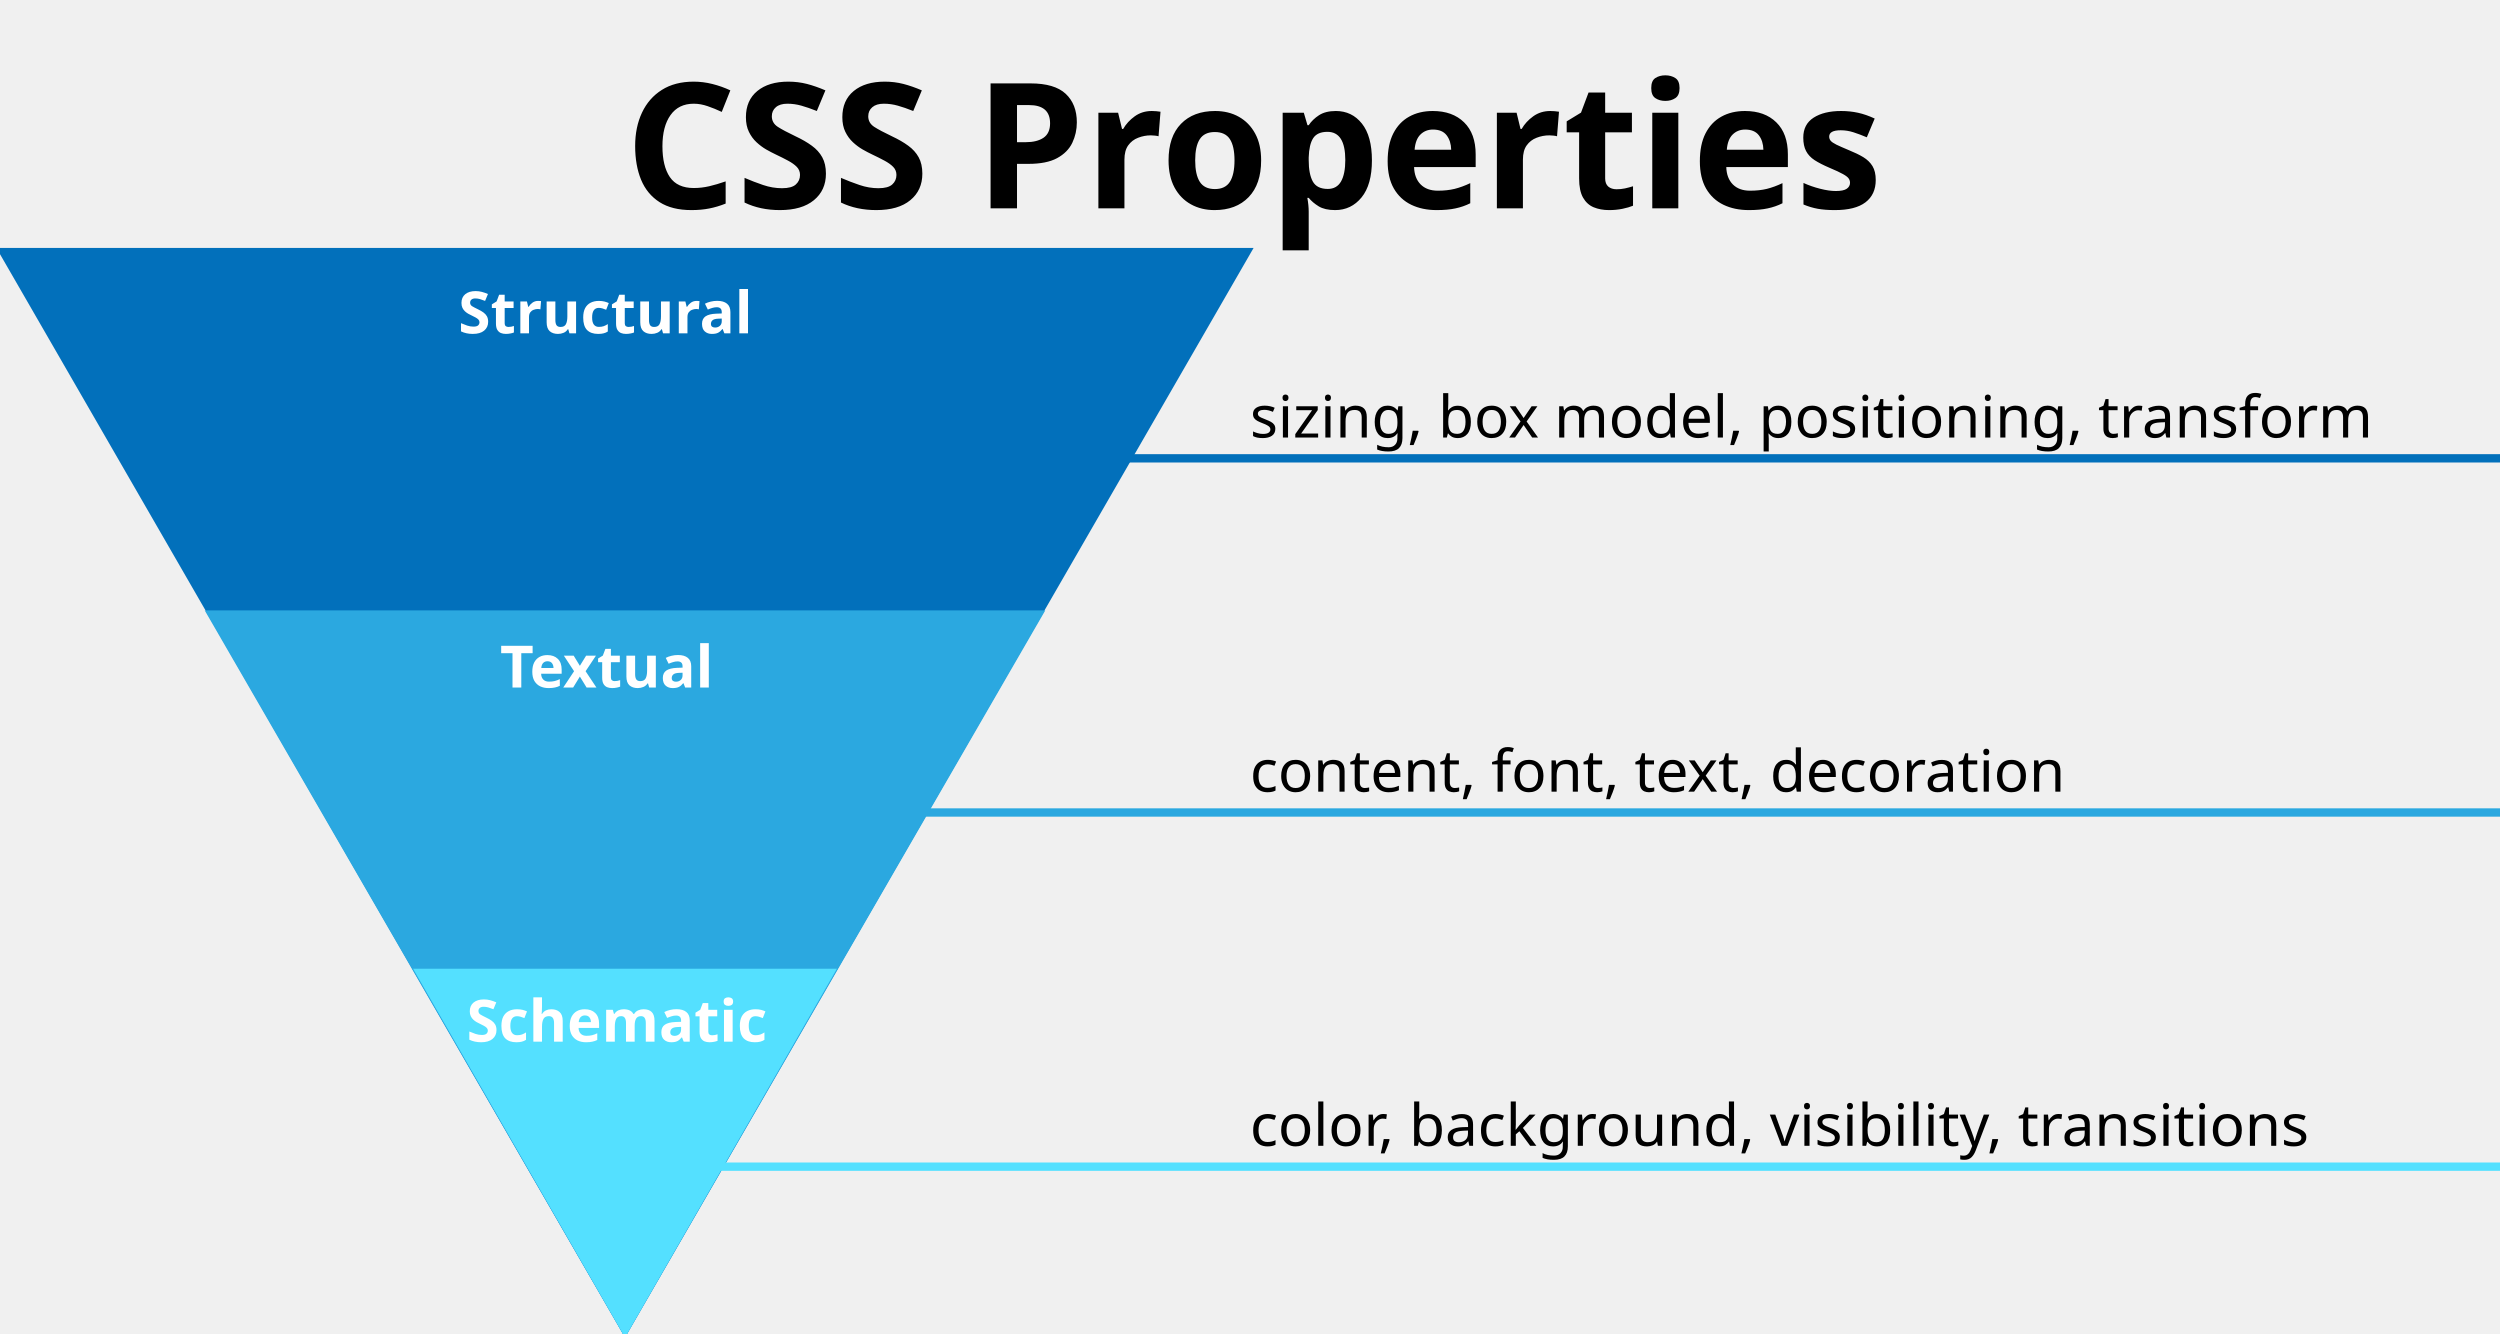
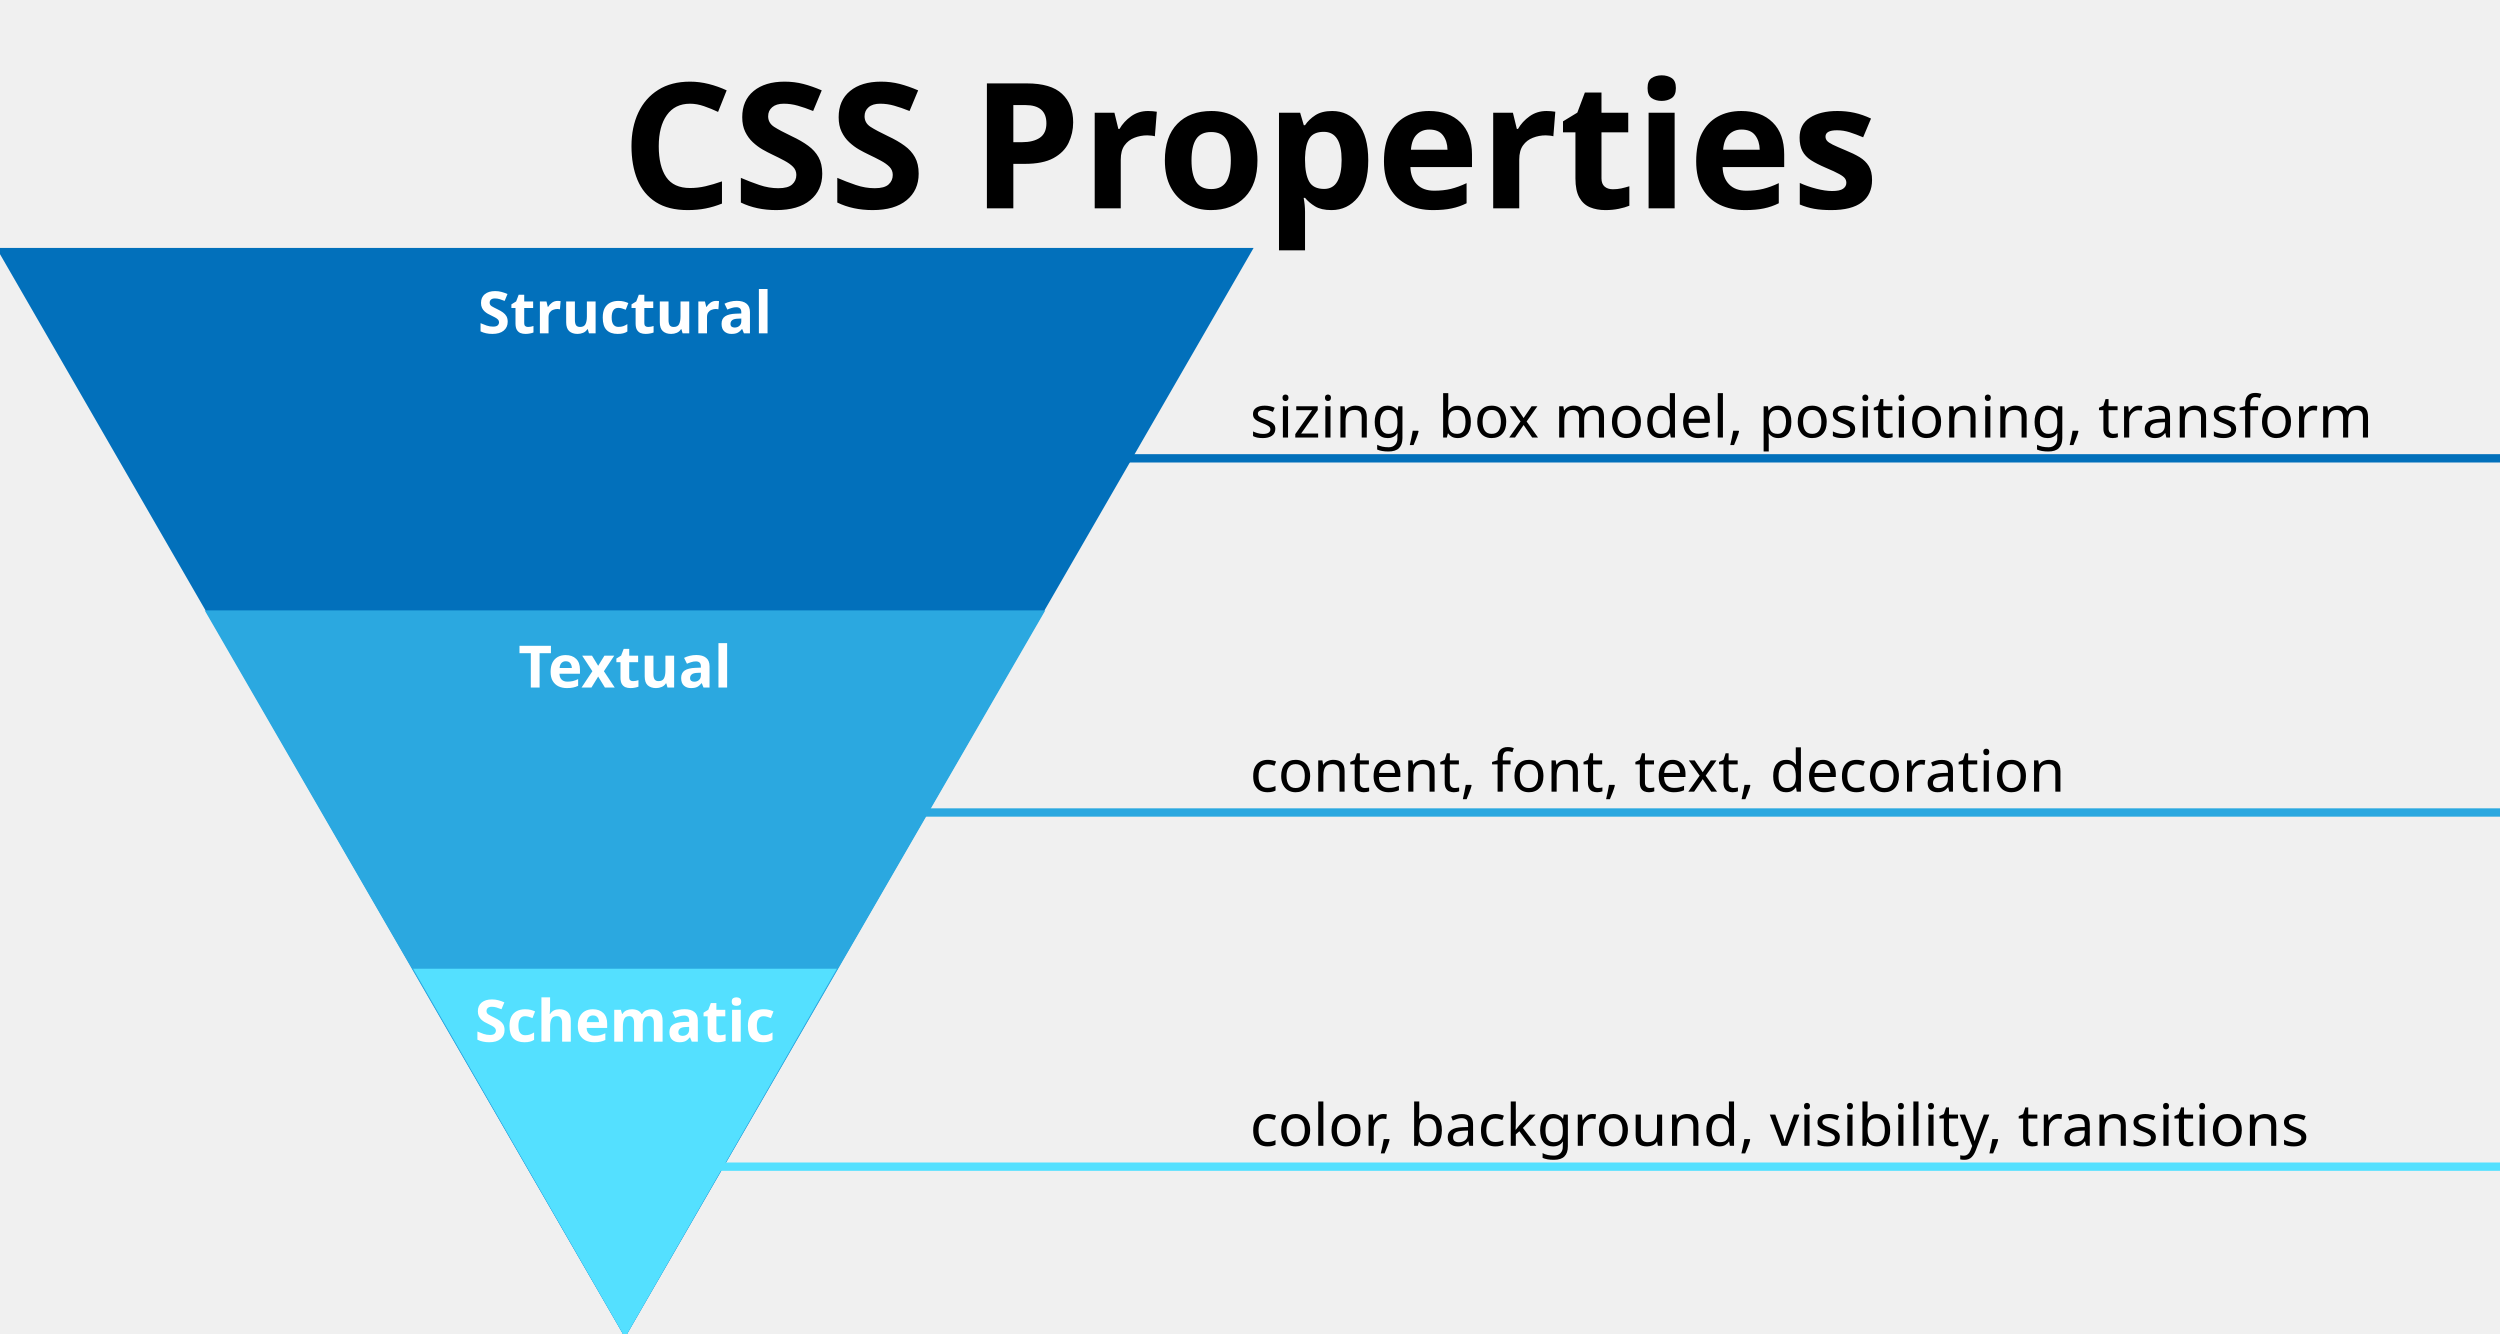
<svg xmlns="http://www.w3.org/2000/svg" width="600" height="320">
  <style>
    line {
      stroke-width: 2px;
    }
    text {
      font-size: 14px;
      font-family: sans-serif;
    }
    text.heading {
      font-size: 42px;
      font-weight: bold;
+       text-anchor: middle;
    }
    .tier1 {
      fill:   #0270bb;
      stroke: #0270bb;
    }
    .tier2 {
      fill:   #2ba8e0;
      stroke: #2ba8e0;
    }
    .tier3 {
      fill:   #54e0ff;
      stroke: #54e0ff;
    }
    .categories text {
      font-weight: bold;
+       text-anchor: middle;
      fill: #fff;
    }
    .examples text {
      stroke-width: 0px;
      fill: #000;
    }
  </style>
-   <text class="heading" x="150" y="50">CSS Properties</text>
-   <g transform="translate(0, 60)">
-     <g class="triangle" transform="scale(1, 1)">
+   <text class="heading" x="300" y="50">CSS Properties</text>
+   <g transform="translate(0,60)">
+     <g class="triangle" transform="scale(1,1)">
      <polygon class="tier1" points="  0,  0    300,  0    150,260" />
      <polygon class="tier2" points=" 50, 87    250, 87    150,260" />
      <polygon class="tier3" points="100,173    200,173    150,260" />
    </g>
    <line class="tier1" x1="150" y1="50" x2="600" y2="50" />
    <line class="tier2" x1="150" y1="135" x2="600" y2="135" />
    <line class="tier3" x1="150" y1="220" x2="600" y2="220" />
-     <g class="categories" transform="translate()">
-       <text x="110" y="20">Structural</text>
-       <text x="120" y="105">Textual</text>
-       <text x="112" y="190">Schematic</text>
+     <g class="categories" transform="translate(150,20)">
+       <text x="0" y="0">Structural</text>
+       <text x="0" y="85">Textual</text>
+       <text x="0" y="170">Schematic</text>
    </g>
    <g class="examples" transform="translate(300)">
      <text class="tier1" x="0" y="45">sizing, box model, positioning, transform</text>
      <text class="tier2" x="0" y="130">content, font, text, decoration</text>
      <text class="tier3" x="0" y="215">color, background, visibility, transitions</text>
    </g>
  </g>
</svg>
